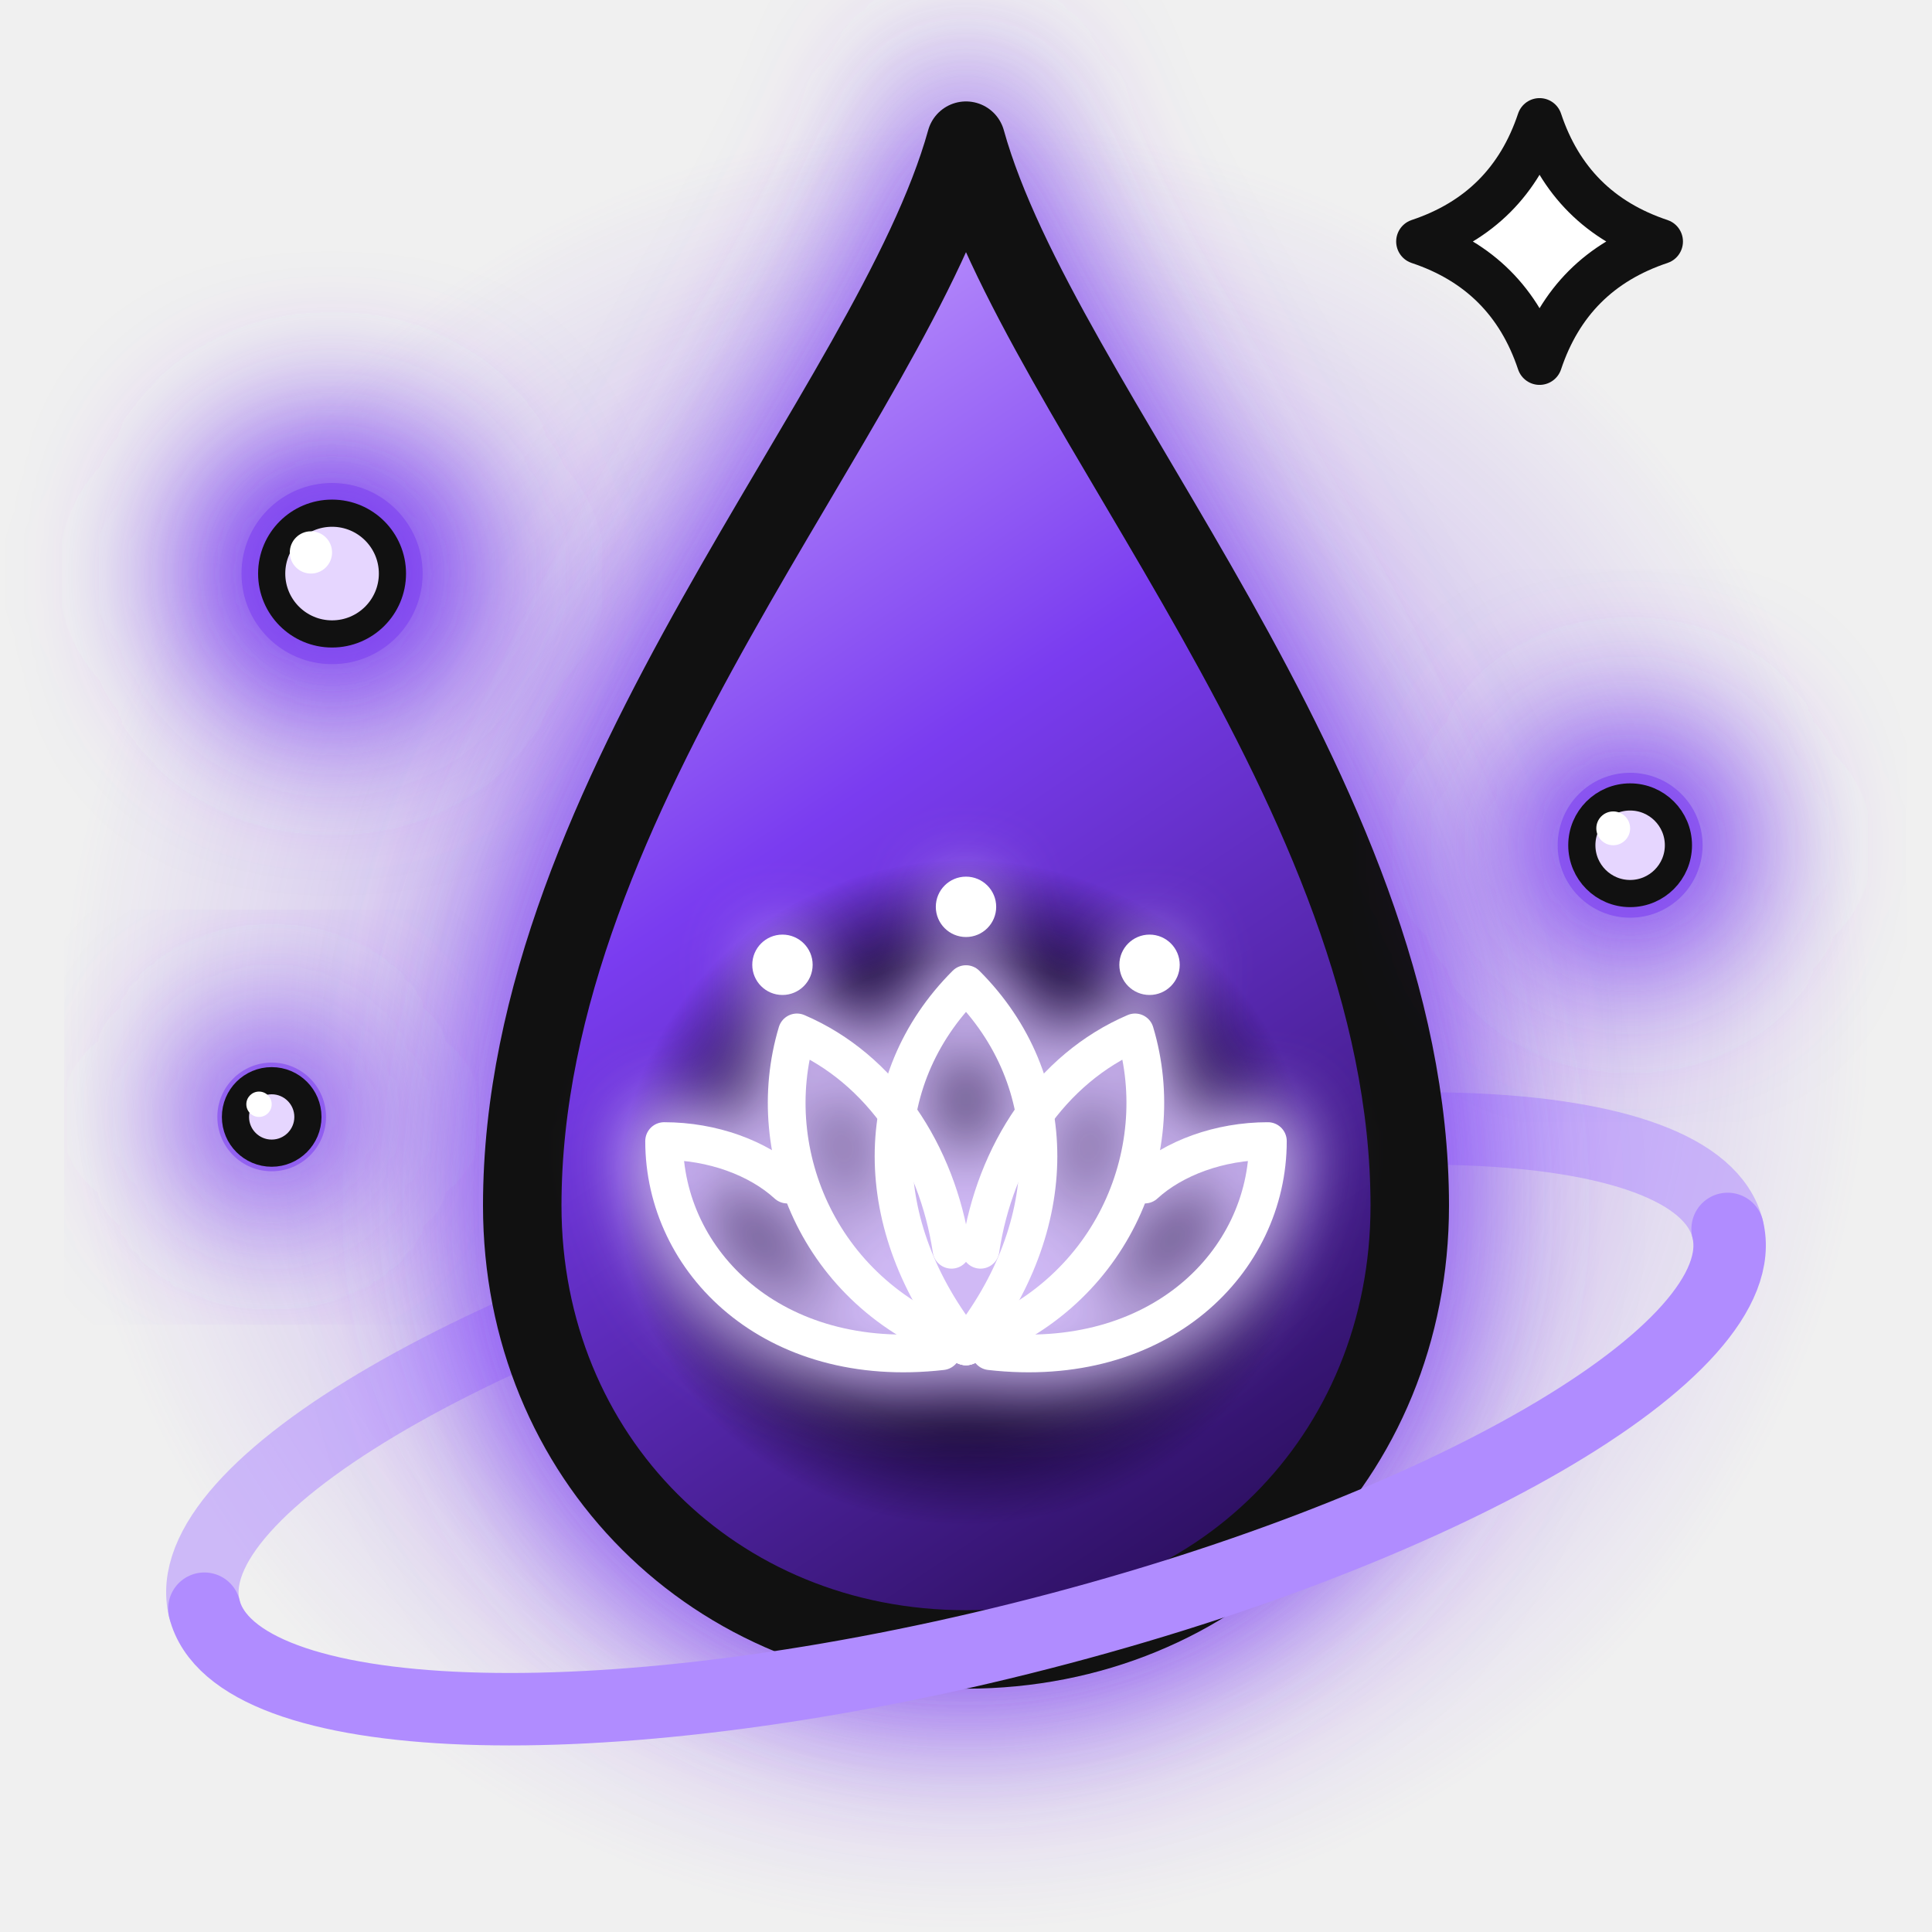
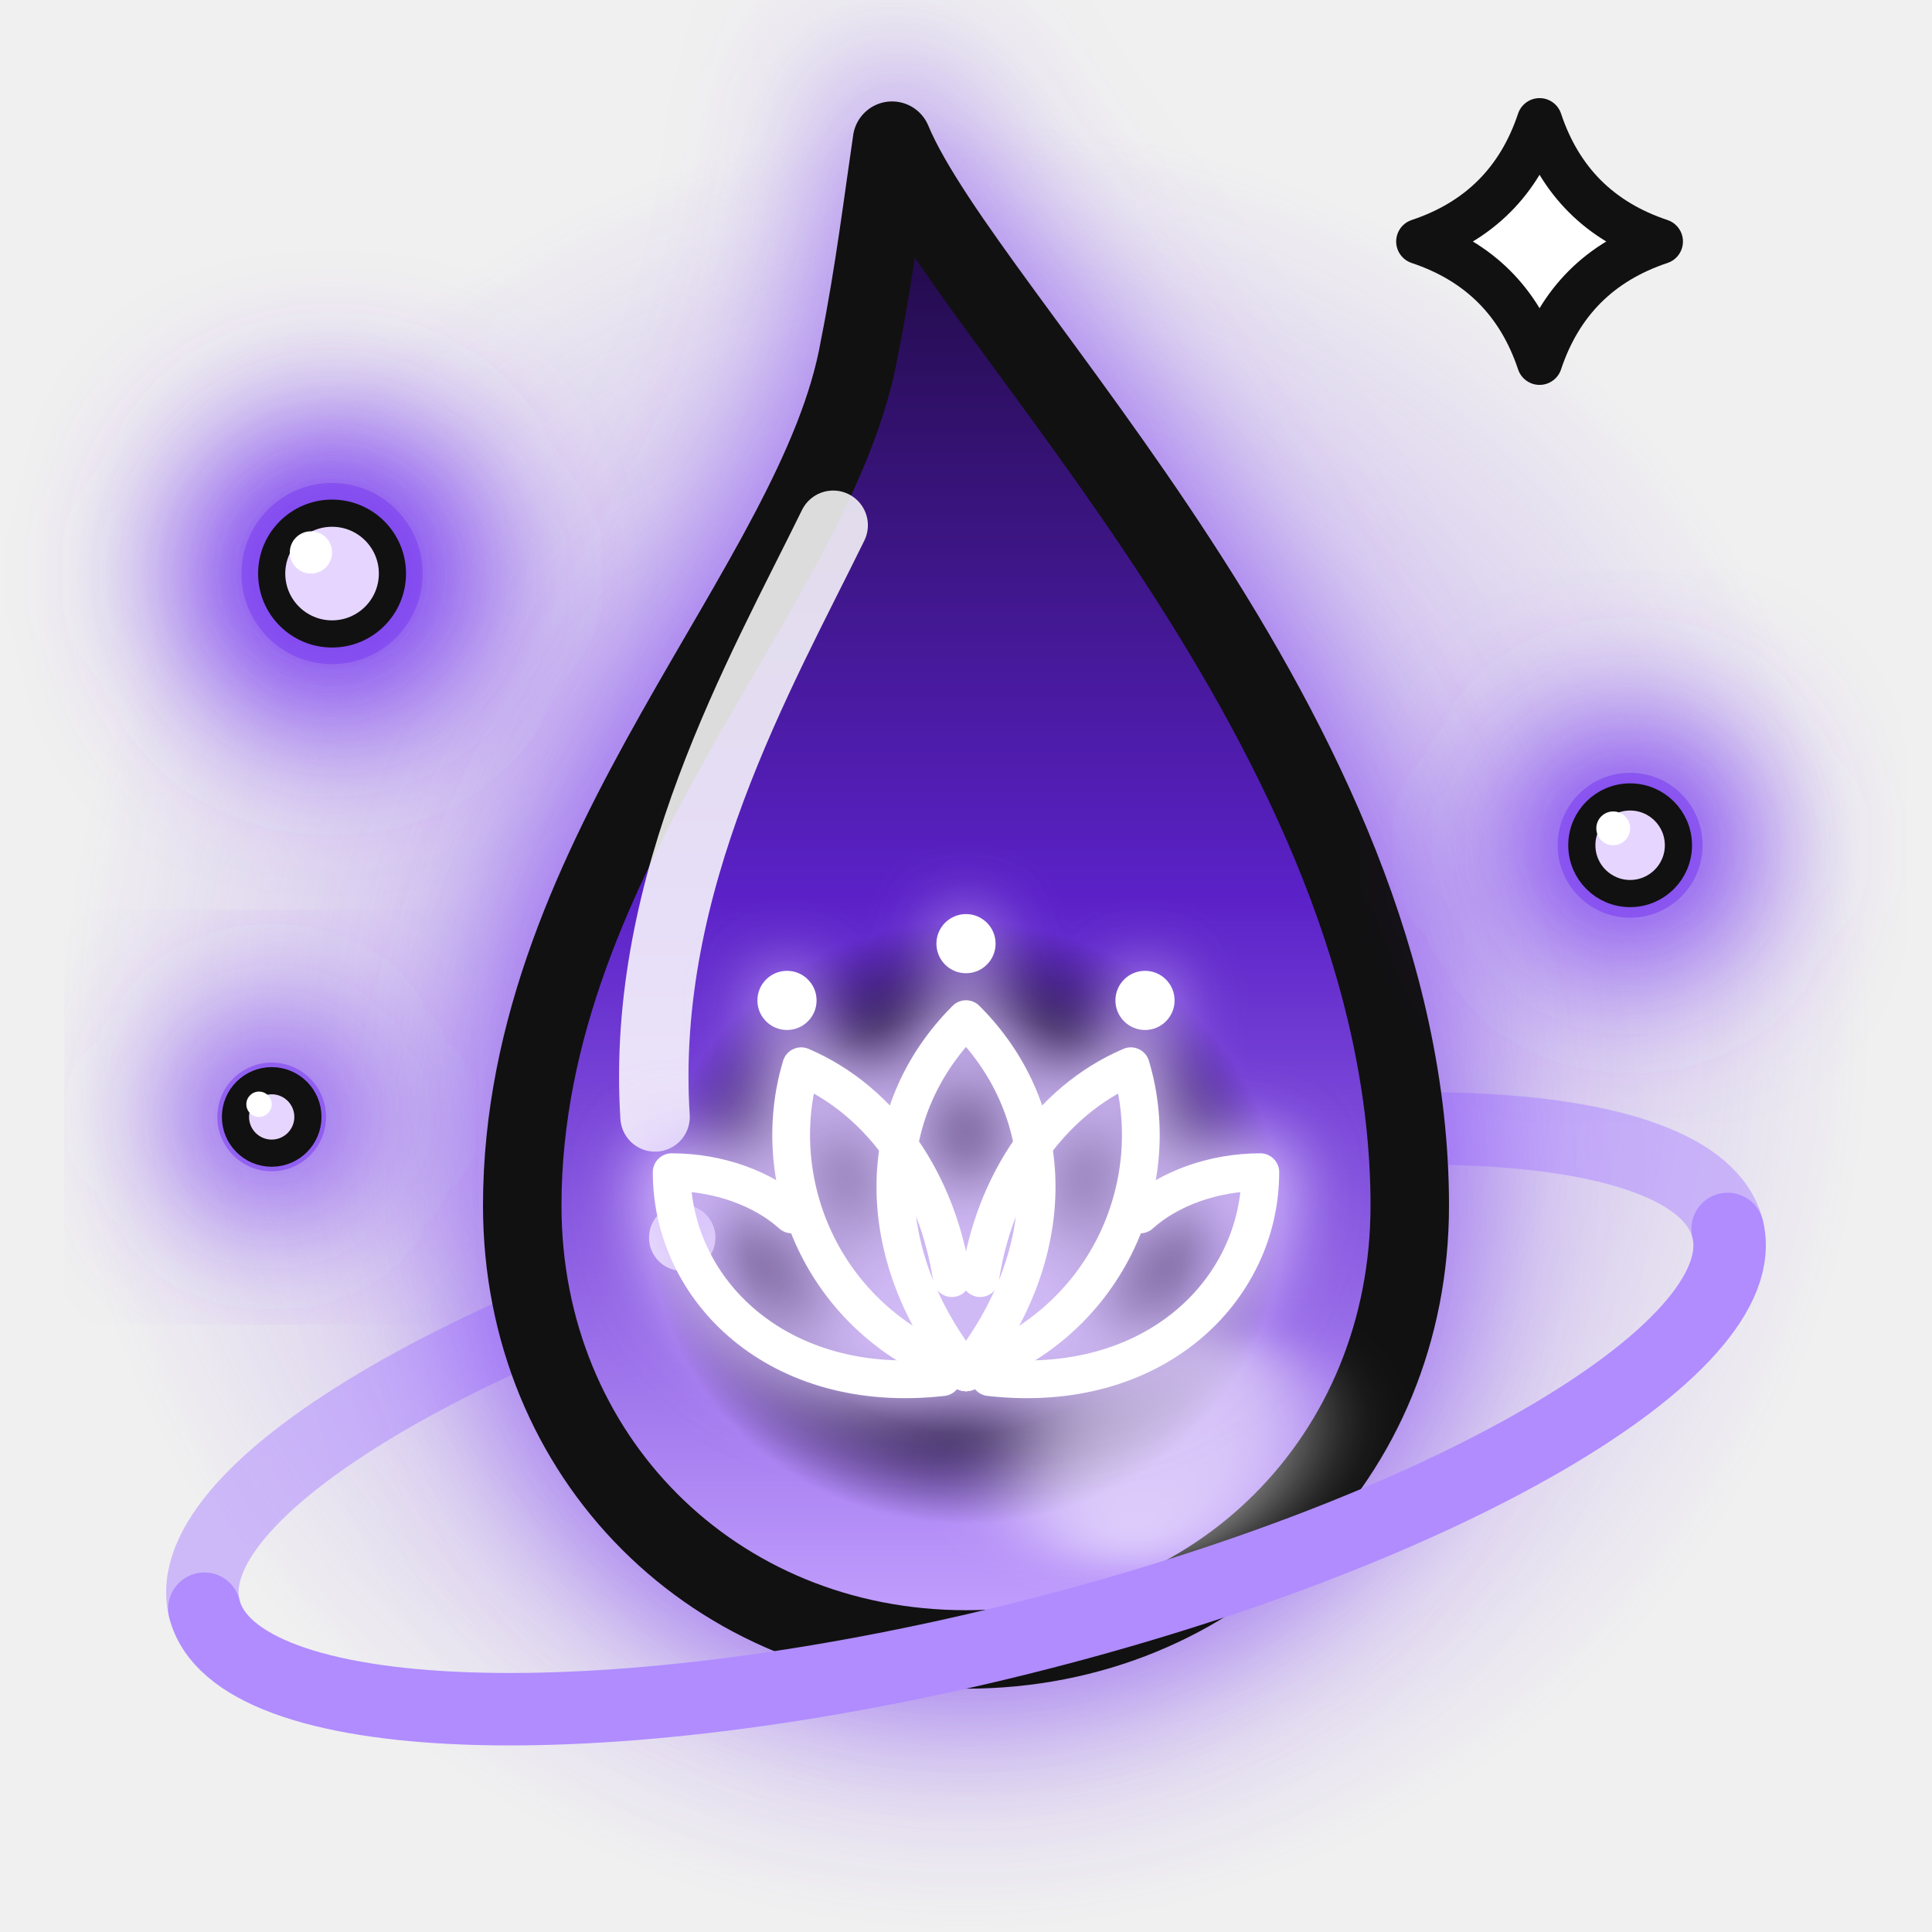
<svg xmlns="http://www.w3.org/2000/svg" viewBox="0 0 64 64" role="img" aria-label="PA">
  <defs>
    <filter id="gl" x="-60%" y="-60%" width="220%" height="220%">
      <feGaussianBlur stdDeviation="2.4" />
    </filter>
    <filter id="lg" x="-30%" y="-30%" width="160%" height="160%">
      <feGaussianBlur stdDeviation="1.1" />
    </filter>
    <radialGradient id="au" cx="0.5" cy="0.5" r="0.5">
      <stop offset="0" stop-color="#7A3CF0" stop-opacity="0.7" />
      <stop offset="0.6" stop-color="#7A3CF0" stop-opacity="0.22" />
      <stop offset="1" stop-color="#7A3CF0" stop-opacity="0" />
    </radialGradient>
    <linearGradient id="fl" x1="0.3" y1="0" x2="0.7" y2="1">
      <stop offset="0" stop-color="#C9A6FF" />
      <stop offset="0.4" stop-color="#7A3CF0" />
      <stop offset="1" stop-color="#2A0E5C" />
    </linearGradient>
    <radialGradient id="co" cx="0.5" cy="0.5" r="0.5">
      <stop offset="0" stop-color="#12052B" stop-opacity="1" />
      <stop offset="0.7" stop-color="#12052B" stop-opacity="0.85" />
      <stop offset="1" stop-color="#12052B" stop-opacity="0" />
    </radialGradient>
+     <linearGradient id="dg" x1="0.5" y1="0" x2="0.5" y2="1">
+       <stop offset="0" stop-color="#1A0838" />
+       <stop offset="0.5" stop-color="#5B21C8" />
+       <stop offset="1" stop-color="#C4A2FF" />
+     </linearGradient>
  </defs>
  <circle cx="32" cy="34" r="30" fill="url(#au)" />
  <path d="M6.77 53.29A26 7.5 -14 0 1 57.23 40.71" fill="none" stroke="#B08CFF" stroke-width="2.4" stroke-linecap="round" opacity="0.55" />
-   <path d="M32.00 3.34C34.55 12.52 47.30 25.78 47.30 40.06C47.30 48.73 40.67 55.36 32.00 55.36C23.33 55.36 16.70 48.73 16.70 40.06C16.70 25.78 29.45 12.52 32.00 3.34Z" fill="#7A3CF0" stroke="#7A3CF0" stroke-width="3" stroke-linejoin="round" stroke-linecap="round" filter="url(#gl)" opacity="0.85" />
-   <path d="M32.00 4.66C34.45 13.48 46.70 26.22 46.70 39.94C46.70 48.27 40.33 54.64 32.00 54.64C23.67 54.64 17.30 48.27 17.30 39.94C17.30 26.22 29.55 13.48 32.00 4.66Z" fill="url(#fl)" stroke="#111111" stroke-width="2.6" stroke-linejoin="round" stroke-linecap="round" />
-   <ellipse cx="32" cy="39.5" rx="11.5" ry="11" fill="url(#co)" />
+   <path d="M29.45 3.34C32.00 9.46 47.30 23.74 47.30 40.06C47.30 48.73 40.67 55.36 32.00 55.36C23.33 55.36 16.70 48.73 16.70 40.06C16.70 27.82 26.90 18.64 28.33 10.48C28.84 7.93 29.14 5.38 29.45 3.34Z" fill="#7A3CF0" stroke="#7A3CF0" stroke-width="3" stroke-linejoin="round" stroke-linecap="round" filter="url(#gl)" opacity="0.6" />
+   <path d="M29.55 4.66C32.00 10.54 46.70 24.26 46.70 39.94C46.70 48.27 40.33 54.64 32.00 54.64C23.67 54.64 17.30 48.27 17.30 39.94C17.30 28.18 27.10 19.36 28.47 11.52C28.96 9.07 29.26 6.62 29.55 4.66Z" fill="url(#dg)" stroke="#111111" stroke-width="2.6" stroke-linejoin="round" stroke-linecap="round" />
+   <ellipse cx="32" cy="40.5" rx="10.5" ry="10" fill="url(#co)" />
+   <path d="M21.7 37C21.2 29.2 25.2 22.3 27.6 17.4" fill="none" stroke="#FFFFFF" stroke-width="2.3" stroke-linecap="round" opacity="0.85" />
+   <circle cx="22.6" cy="41" r="1.1" fill="#FFFFFF" opacity="0.85" />
+   <ellipse cx="38.5" cy="48" rx="5" ry="3.6" fill="#FFFFFF" filter="url(#lg)" opacity="0.55" transform="rotate(-25 38.5 48)" />
  <g filter="url(#lg)" opacity="0.95">
-     <path d="M32.00 32.60 C35.20 35.80 35.20 40.60 32.00 44.60 C28.80 40.60 28.80 35.80 32.00 32.60 Z" fill="none" stroke="#D9C2FF" stroke-width="2.4" stroke-linecap="round" stroke-linejoin="round" />
-     <path d="M32.00 44.60 C27.20 43.00 25.20 38.20 26.40 34.20 C29.20 35.40 31.04 38.20 31.52 41.40" fill="none" stroke="#D9C2FF" stroke-width="2.4" stroke-linecap="round" stroke-linejoin="round" />
-     <path d="M32.00 44.60 C36.80 43.00 38.80 38.20 37.60 34.20 C34.80 35.40 32.96 38.20 32.48 41.40" fill="none" stroke="#D9C2FF" stroke-width="2.4" stroke-linecap="round" stroke-linejoin="round" />
-     <path d="M31.20 44.76 C25.60 45.40 22.00 41.80 22.00 37.80 C23.60 37.80 25.12 38.36 26.08 39.24" fill="none" stroke="#D9C2FF" stroke-width="2.4" stroke-linecap="round" stroke-linejoin="round" />
-     <path d="M32.80 44.76 C38.40 45.40 42.00 41.80 42.00 37.80 C40.40 37.80 38.88 38.36 37.92 39.24" fill="none" stroke="#D9C2FF" stroke-width="2.4" stroke-linecap="round" stroke-linejoin="round" />
-     <circle cx="32.00" cy="30.04" r="1.00" fill="#D9C2FF" />
-     <circle cx="25.92" cy="31.96" r="1.00" fill="#D9C2FF" />
-     <circle cx="38.08" cy="31.96" r="1.00" fill="#D9C2FF" />
+     <path d="M32.00 33.76 C35.12 36.88 35.12 41.56 32.00 45.46 C28.88 41.56 28.88 36.88 32.00 33.76 Z" fill="none" stroke="#D9C2FF" stroke-width="2.4" stroke-linecap="round" stroke-linejoin="round" />
+     <path d="M32.00 45.46 C27.32 43.90 25.37 39.22 26.54 35.32 C29.27 36.49 31.06 39.22 31.53 42.34" fill="none" stroke="#D9C2FF" stroke-width="2.4" stroke-linecap="round" stroke-linejoin="round" />
+     <path d="M32.00 45.46 C36.68 43.90 38.63 39.22 37.46 35.32 C34.73 36.49 32.94 39.22 32.47 42.34" fill="none" stroke="#D9C2FF" stroke-width="2.4" stroke-linecap="round" stroke-linejoin="round" />
+     <path d="M31.22 45.62 C25.76 46.24 22.25 42.73 22.25 38.83 C23.81 38.83 25.29 39.38 26.23 40.23" fill="none" stroke="#D9C2FF" stroke-width="2.4" stroke-linecap="round" stroke-linejoin="round" />
+     <path d="M32.78 45.62 C38.24 46.24 41.75 42.73 41.75 38.83 C40.19 38.83 38.71 39.38 37.77 40.23" fill="none" stroke="#D9C2FF" stroke-width="2.4" stroke-linecap="round" stroke-linejoin="round" />
+     <circle cx="32.00" cy="31.26" r="0.98" fill="#D9C2FF" />
+     <circle cx="26.07" cy="33.14" r="0.98" fill="#D9C2FF" />
+     <circle cx="37.93" cy="33.14" r="0.98" fill="#D9C2FF" />
  </g>
-   <path d="M32.00 32.60 C35.20 35.80 35.20 40.60 32.00 44.60 C28.80 40.60 28.80 35.80 32.00 32.60 Z" fill="none" stroke="#FFFFFF" stroke-width="1.25" stroke-linecap="round" stroke-linejoin="round" />
-   <path d="M32.00 44.60 C27.20 43.00 25.20 38.20 26.40 34.20 C29.20 35.40 31.04 38.20 31.52 41.40" fill="none" stroke="#FFFFFF" stroke-width="1.25" stroke-linecap="round" stroke-linejoin="round" />
-   <path d="M32.00 44.60 C36.80 43.00 38.80 38.20 37.60 34.20 C34.80 35.40 32.96 38.20 32.48 41.40" fill="none" stroke="#FFFFFF" stroke-width="1.25" stroke-linecap="round" stroke-linejoin="round" />
-   <path d="M31.20 44.76 C25.60 45.40 22.00 41.80 22.00 37.80 C23.60 37.80 25.12 38.36 26.08 39.24" fill="none" stroke="#FFFFFF" stroke-width="1.25" stroke-linecap="round" stroke-linejoin="round" />
-   <path d="M32.80 44.76 C38.40 45.40 42.00 41.80 42.00 37.80 C40.40 37.80 38.88 38.36 37.92 39.24" fill="none" stroke="#FFFFFF" stroke-width="1.25" stroke-linecap="round" stroke-linejoin="round" />
-   <circle cx="32.00" cy="30.04" r="1.00" fill="#FFFFFF" />
-   <circle cx="25.92" cy="31.96" r="1.00" fill="#FFFFFF" />
-   <circle cx="38.08" cy="31.96" r="1.00" fill="#FFFFFF" />
+   <path d="M32.00 33.76 C35.12 36.88 35.12 41.56 32.00 45.46 C28.88 41.56 28.88 36.88 32.00 33.76 Z" fill="none" stroke="#FFFFFF" stroke-width="1.25" stroke-linecap="round" stroke-linejoin="round" />
+   <path d="M32.00 45.46 C27.32 43.90 25.37 39.22 26.54 35.32 C29.27 36.49 31.06 39.22 31.53 42.34" fill="none" stroke="#FFFFFF" stroke-width="1.25" stroke-linecap="round" stroke-linejoin="round" />
+   <path d="M32.00 45.46 C36.68 43.90 38.63 39.22 37.46 35.32 C34.73 36.49 32.94 39.22 32.47 42.34" fill="none" stroke="#FFFFFF" stroke-width="1.25" stroke-linecap="round" stroke-linejoin="round" />
+   <path d="M31.22 45.62 C25.76 46.24 22.25 42.73 22.25 38.83 C23.81 38.83 25.29 39.38 26.23 40.23" fill="none" stroke="#FFFFFF" stroke-width="1.25" stroke-linecap="round" stroke-linejoin="round" />
+   <path d="M32.78 45.62 C38.24 46.24 41.75 42.73 41.75 38.83 C40.19 38.83 38.71 39.38 37.77 40.23" fill="none" stroke="#FFFFFF" stroke-width="1.25" stroke-linecap="round" stroke-linejoin="round" />
+   <circle cx="32.00" cy="31.26" r="0.98" fill="#FFFFFF" />
+   <circle cx="26.07" cy="33.14" r="0.98" fill="#FFFFFF" />
+   <circle cx="37.93" cy="33.14" r="0.98" fill="#FFFFFF" />
  <path d="M6.77 53.29A26 7.5 -14 0 0 57.23 40.71" fill="none" stroke="#B08CFF" stroke-width="2.4" stroke-linecap="round" />
  <circle cx="11" cy="19" r="5.2" fill="#7A3CF0" filter="url(#gl)" />
  <circle cx="11" cy="19" r="3.0" fill="#7A3CF0" opacity="0.55" />
  <circle cx="11" cy="19" r="2.0" fill="#E6D6FF" stroke="#111111" stroke-width="0.9" />
  <circle cx="10.3" cy="18.3" r="0.7" fill="#FFFFFF" />
  <circle cx="54" cy="28" r="4.16" fill="#7A3CF0" filter="url(#gl)" />
  <circle cx="54" cy="28" r="2.4" fill="#7A3CF0" opacity="0.55" />
  <circle cx="54" cy="28" r="1.6" fill="#E6D6FF" stroke="#111111" stroke-width="0.9" />
  <circle cx="53.44" cy="27.44" r="0.56" fill="#FFFFFF" />
  <circle cx="9" cy="37" r="3.12" fill="#7A3CF0" filter="url(#gl)" />
  <circle cx="9" cy="37" r="1.8" fill="#7A3CF0" opacity="0.55" />
  <circle cx="9" cy="37" r="1.2" fill="#E6D6FF" stroke="#111111" stroke-width="0.9" />
  <circle cx="8.58" cy="36.58" r="0.42" fill="#FFFFFF" />
  <path d="M51 4Q52.0 7.0 55 8Q52.0 9.0 51 12Q50.0 9.0 47 8Q50.0 7.0 51 4Z" fill="#FFFFFF" stroke="#111111" stroke-width="1.5" stroke-linejoin="round" />
</svg>
